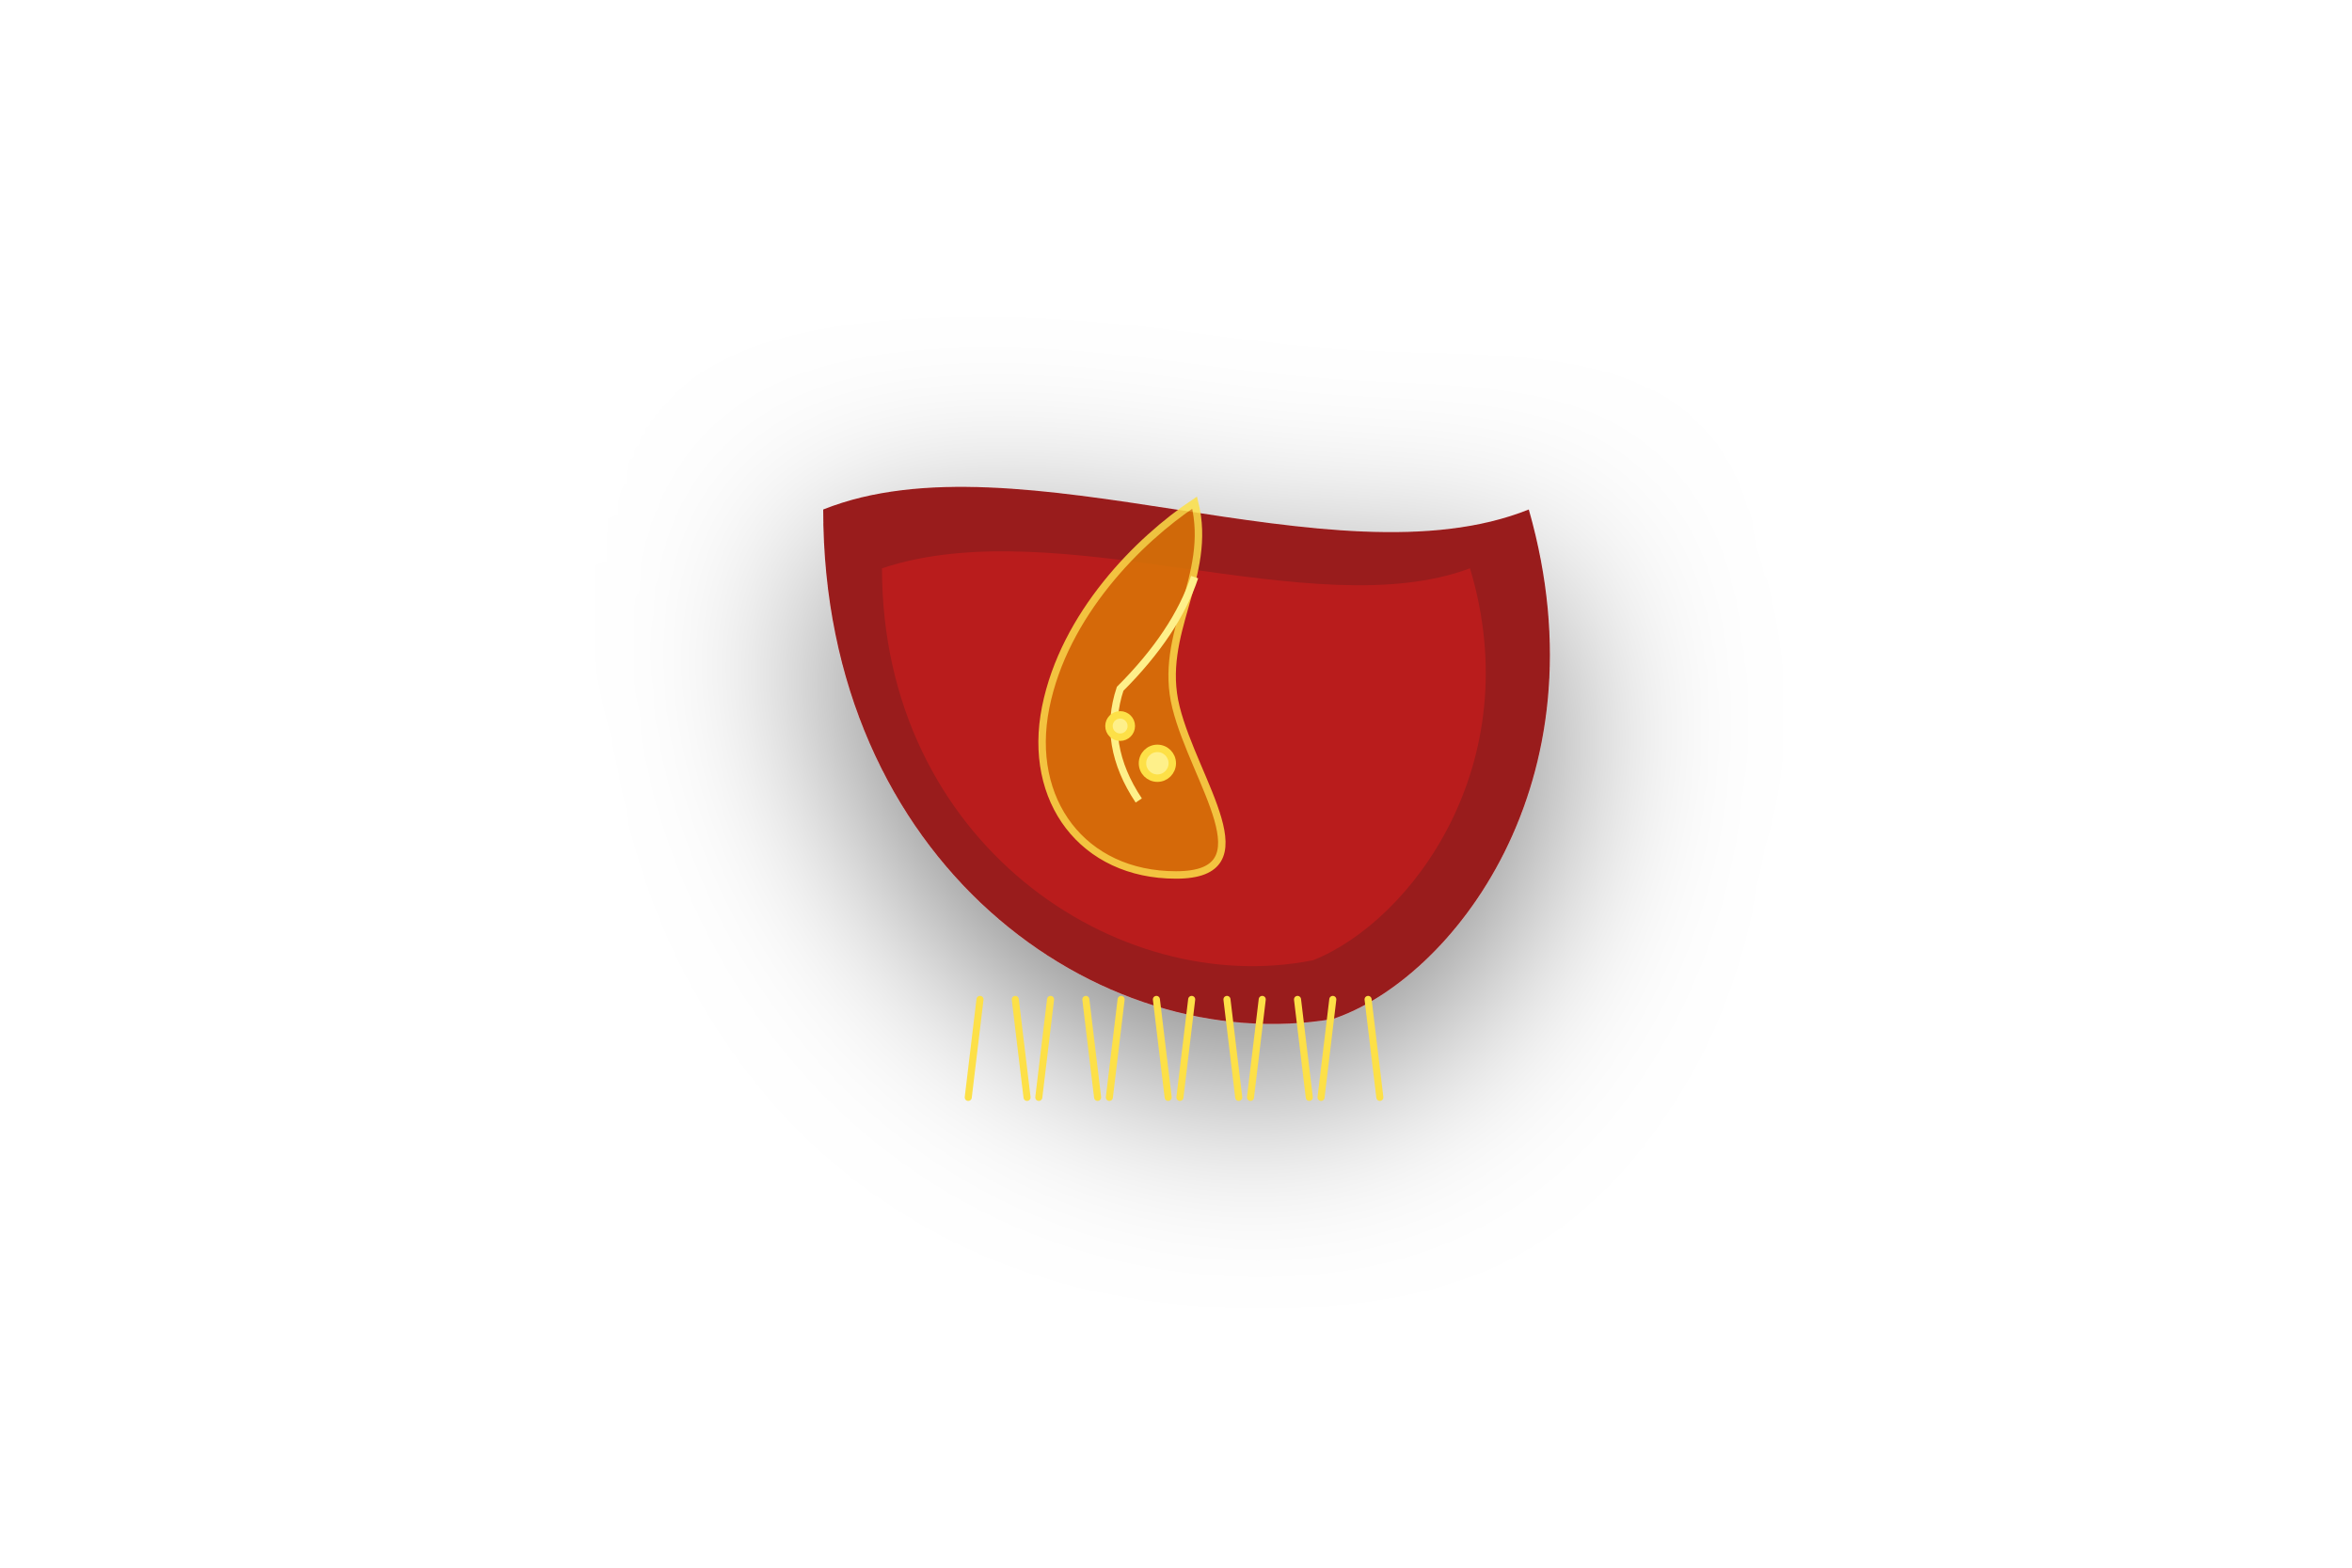
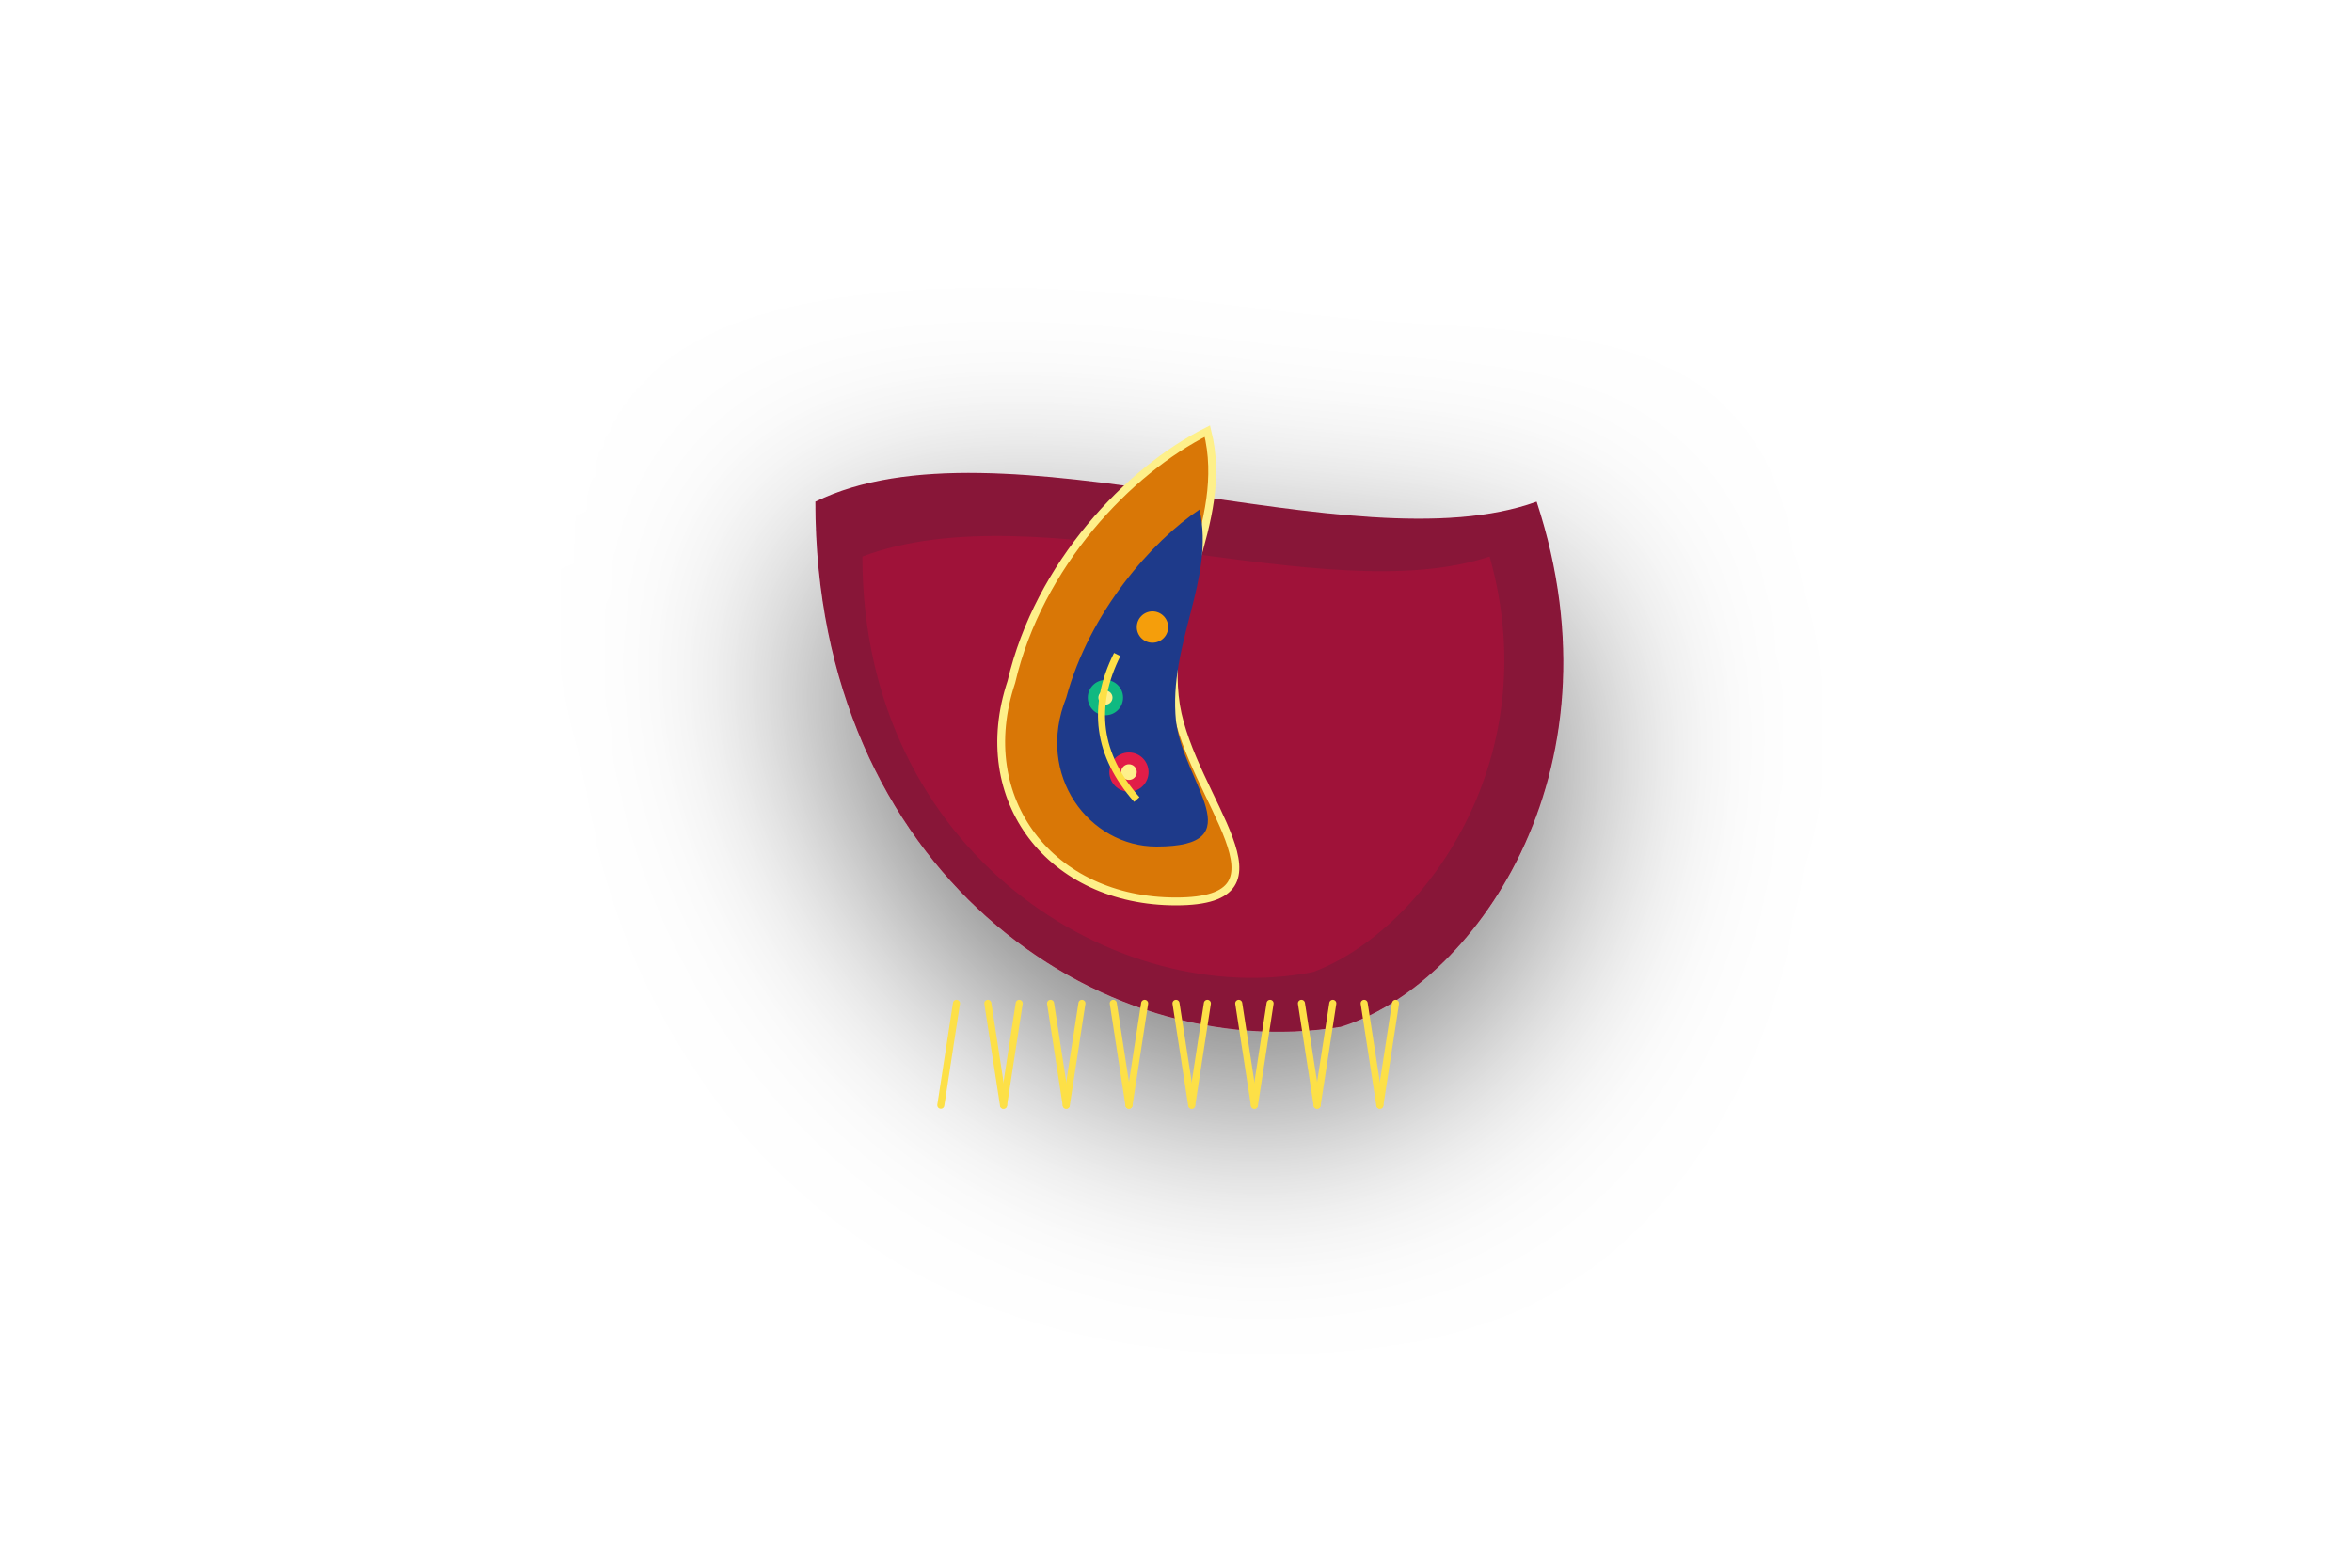
<svg xmlns="http://www.w3.org/2000/svg" width="600" height="400" viewBox="0 0 600 400" fill="none">
  <g transform="translate(300, 180)">
-     <path d="M-90,-50 C-40,-70 40,-30 90,-50 C110,20 70,70 40,80 C-20,90 -90,40 -90,-50 Z" fill="#991B1B" filter="drop-shadow(0 15px 25px rgba(0,0,0,0.5))" />
-     <path d="M-75,-35 C-30,-50 35,-20 75,-35 C90,15 60,55 35,65 C-15,75 -75,35 -75,-35 Z" fill="#B91C1C" />
-     <g transform="translate(0, 10) scale(0.95)" fill="none" stroke="#FDE047" stroke-width="2">
-       <path d="M0,35 C-25,35 -40,15 -35,-10 C-30,-35 -10,-55 5,-65 C10,-45 -5,-30 0,-10 C5,10 25,35 0,35 Z" fill="#D97706" opacity="0.85" />
-       <path d="M-10,15 Q-20,0 -15,-15 Q0,-30 5,-45" stroke="#FEF08A" />
-       <circle cx="-5" cy="5" r="4" fill="#FEF08A" />
-       <circle cx="-15" cy="-5" r="3" fill="#FEF08A" />
+     <g transform="translate(0, 0)">
+       <path d="M-92,-52 C-45,-75 45,-35 92,-52 C115,18 75,72 42,82 C-20,92 -92,42 -92,-52 Z" fill="#881337" filter="drop-shadow(0 18px 28px rgba(0,0,0,0.55))" />
+       <path d="M-80,-38 C-35,-55 38,-24 80,-38 C95,15 62,58 35,68 C-15,78 -80,38 -80,-38 Z" fill="#9F1239" />
+       <g transform="translate(0, 12)">
+         <path d="M0,38 C-32,38 -52,12 -42,-18 C-35,-48 -12,-72 8,-82 C14,-58 -4,-38 0,-12 C4,12 32,38 0,38 Z" fill="#D97706" stroke="#FEF08A" stroke-width="2" />
+         <path d="M-5,24 C-22,24 -36,6 -28,-14 C-22,-36 -6,-54 6,-62 C10,-44 -2,-28 0,-8 C2,8 20,24 -5,24 Z" fill="#1E3A8A" />
+         <circle cx="-12" cy="5" r="5" fill="#E11D48" />
+         <circle cx="-12" cy="5" r="2" fill="#FEF08A" />
+         <circle cx="-18" cy="-14" r="4.5" fill="#10B981" />
+         <circle cx="-18" cy="-14" r="1.8" fill="#FEF08A" />
+         <circle cx="-6" cy="-32" r="4" fill="#F59E0B" />
+         <path d="M-10,12 Q-25,-5 -15,-25" fill="none" stroke="#FDE047" stroke-width="1.8" />
+       </g>
+       <g stroke="#FDE047" stroke-width="1.8" stroke-linecap="round">
+         <line x1="-56" y1="76" x2="-60" y2="102" />
+         <line x1="-48" y1="76" x2="-44" y2="102" />
+         <line x1="-40" y1="76" x2="-44" y2="102" />
+         <line x1="-32" y1="76" x2="-28" y2="102" />
+         <line x1="-24" y1="76" x2="-28" y2="102" />
+         <line x1="-16" y1="76" x2="-12" y2="102" />
+         <line x1="-8" y1="76" x2="-12" y2="102" />
+         <line x1="0" y1="76" x2="4" y2="102" />
+         <line x1="8" y1="76" x2="4" y2="102" />
+         <line x1="16" y1="76" x2="20" y2="102" />
+         <line x1="24" y1="76" x2="20" y2="102" />
+         <line x1="32" y1="76" x2="36" y2="102" />
+         <line x1="40" y1="76" x2="36" y2="102" />
+         <line x1="48" y1="76" x2="52" y2="102" />
+         <line x1="56" y1="76" x2="52" y2="102" />
+       </g>
    </g>
-     <line x1="-50" y1="75" x2="-53" y2="100" stroke="#FDE047" stroke-width="1.8" stroke-linecap="round" />
-     <line x1="-41" y1="75" x2="-38" y2="100" stroke="#FDE047" stroke-width="1.8" stroke-linecap="round" />
-     <line x1="-32" y1="75" x2="-35" y2="100" stroke="#FDE047" stroke-width="1.8" stroke-linecap="round" />
-     <line x1="-23" y1="75" x2="-20" y2="100" stroke="#FDE047" stroke-width="1.8" stroke-linecap="round" />
-     <line x1="-14" y1="75" x2="-17" y2="100" stroke="#FDE047" stroke-width="1.8" stroke-linecap="round" />
-     <line x1="-5" y1="75" x2="-2" y2="100" stroke="#FDE047" stroke-width="1.8" stroke-linecap="round" />
-     <line x1="4" y1="75" x2="1" y2="100" stroke="#FDE047" stroke-width="1.8" stroke-linecap="round" />
-     <line x1="13" y1="75" x2="16" y2="100" stroke="#FDE047" stroke-width="1.8" stroke-linecap="round" />
-     <line x1="22" y1="75" x2="19" y2="100" stroke="#FDE047" stroke-width="1.8" stroke-linecap="round" />
-     <line x1="31" y1="75" x2="34" y2="100" stroke="#FDE047" stroke-width="1.8" stroke-linecap="round" />
-     <line x1="40" y1="75" x2="37" y2="100" stroke="#FDE047" stroke-width="1.8" stroke-linecap="round" />
-     <line x1="49" y1="75" x2="52" y2="100" stroke="#FDE047" stroke-width="1.8" stroke-linecap="round" />
  </g>
</svg>
